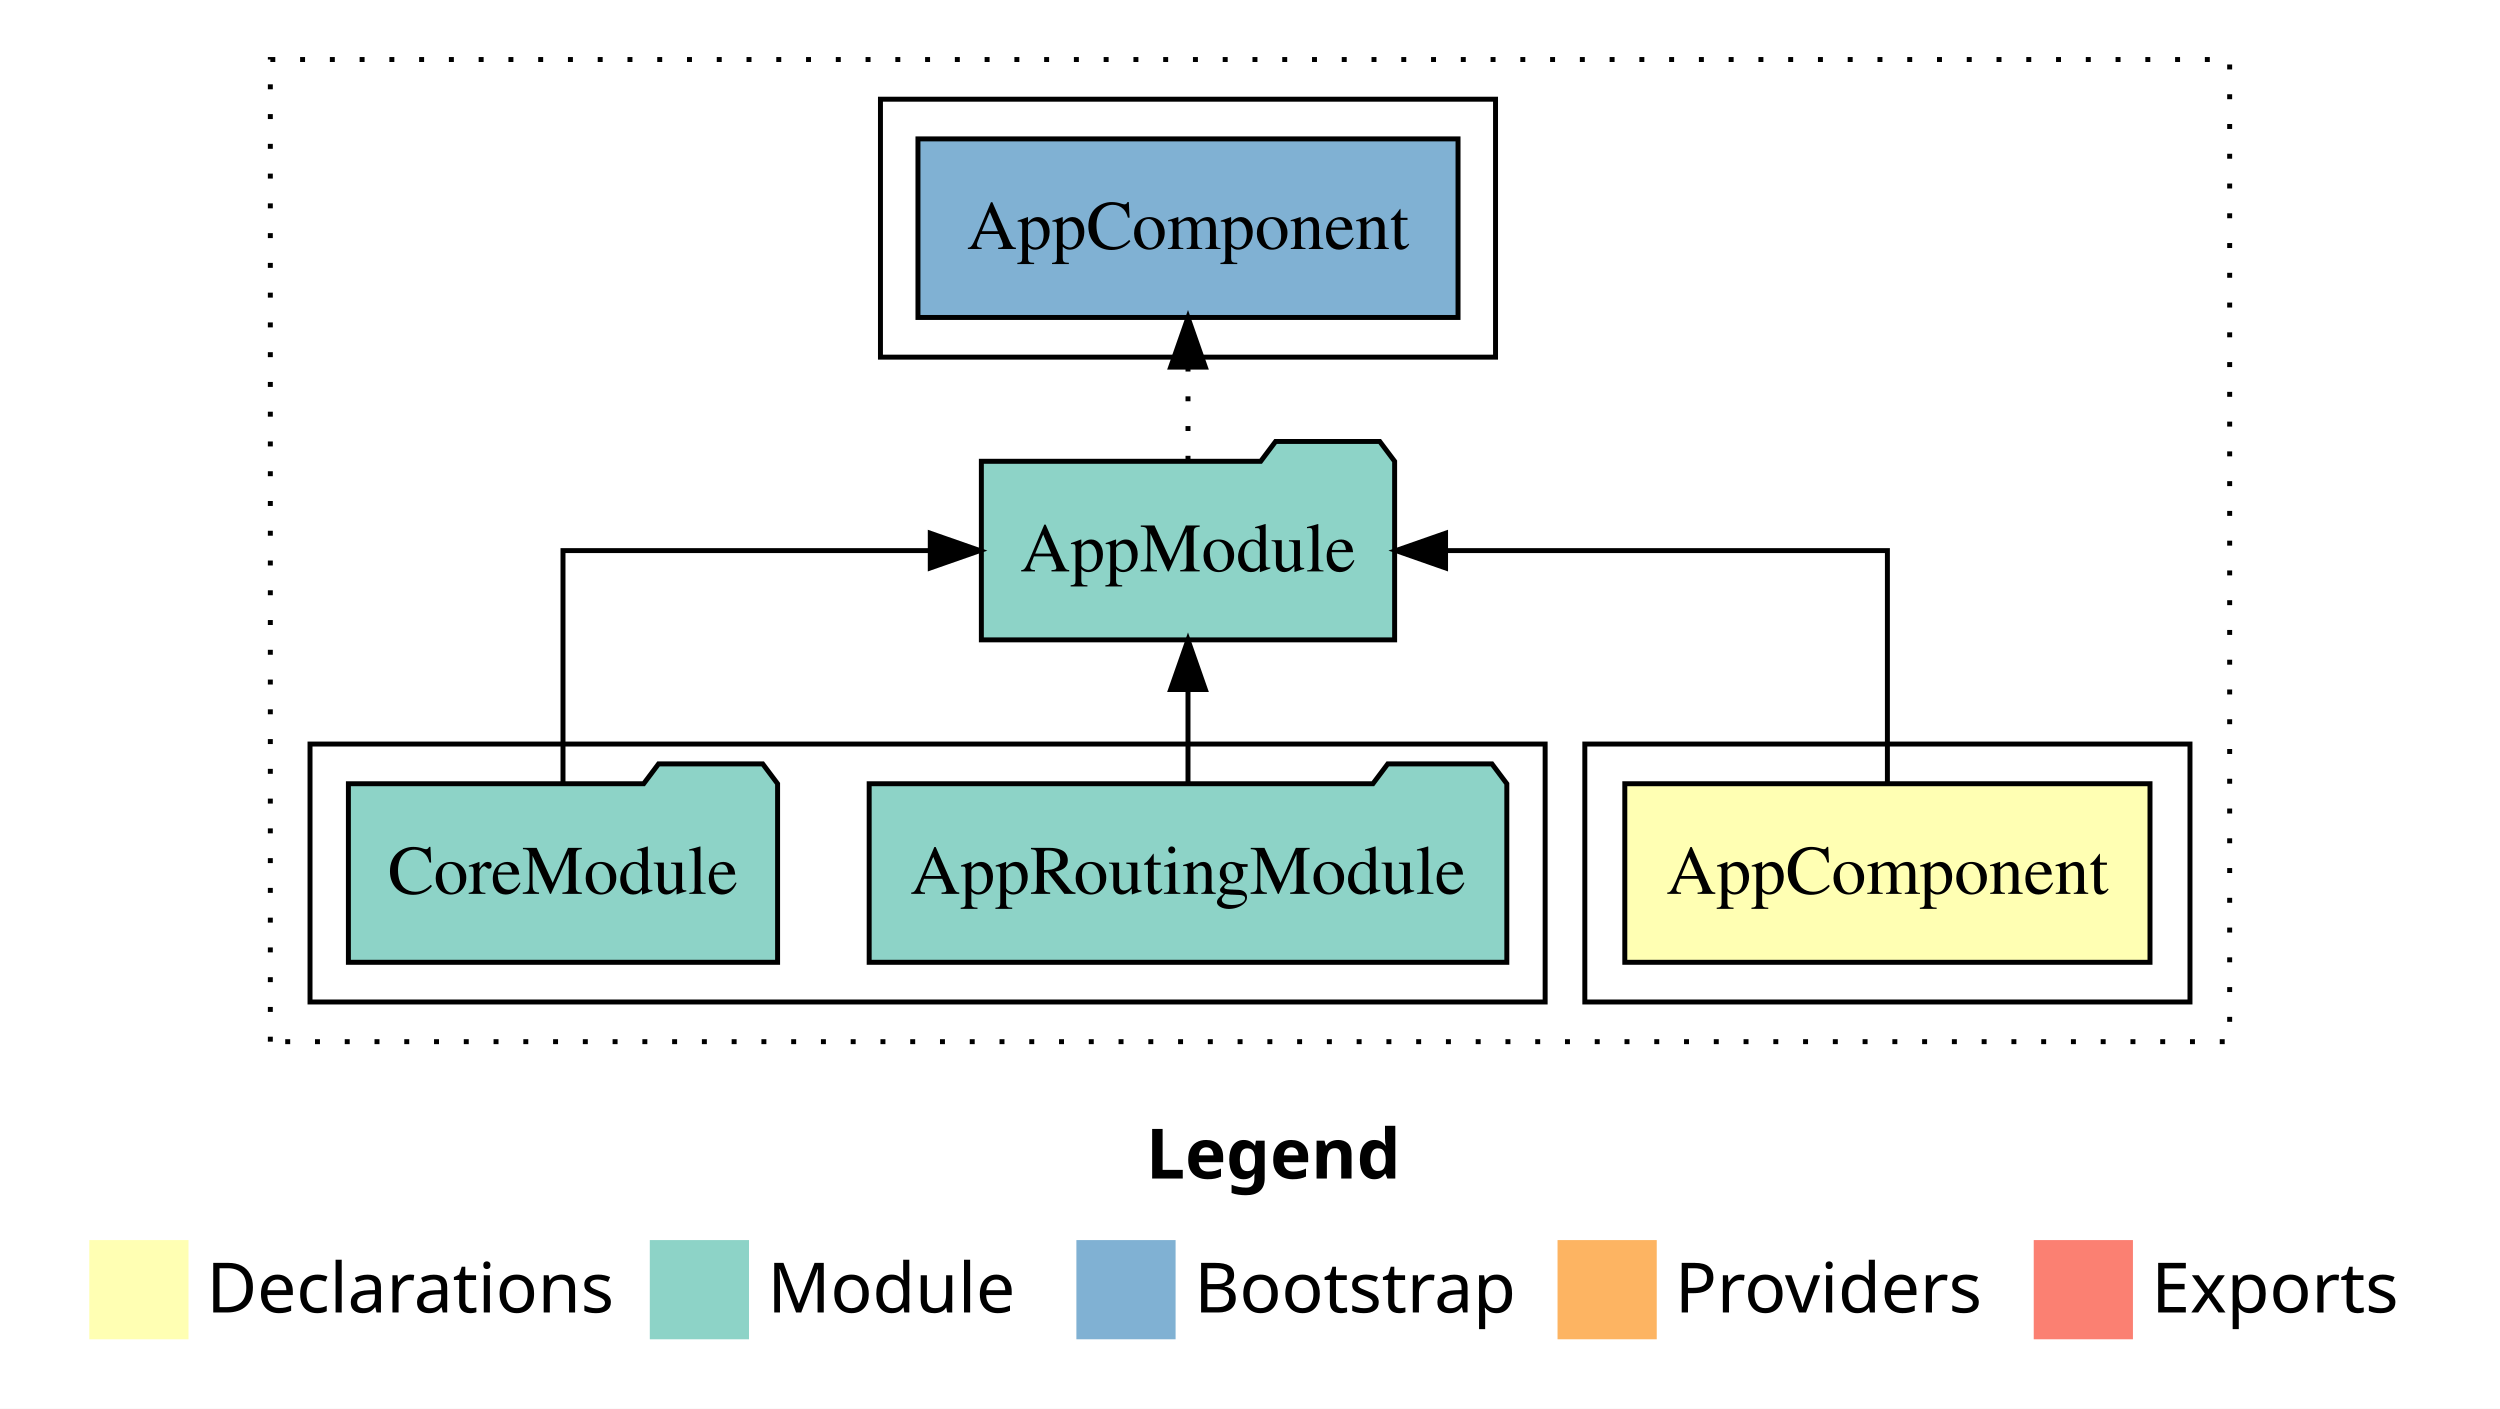
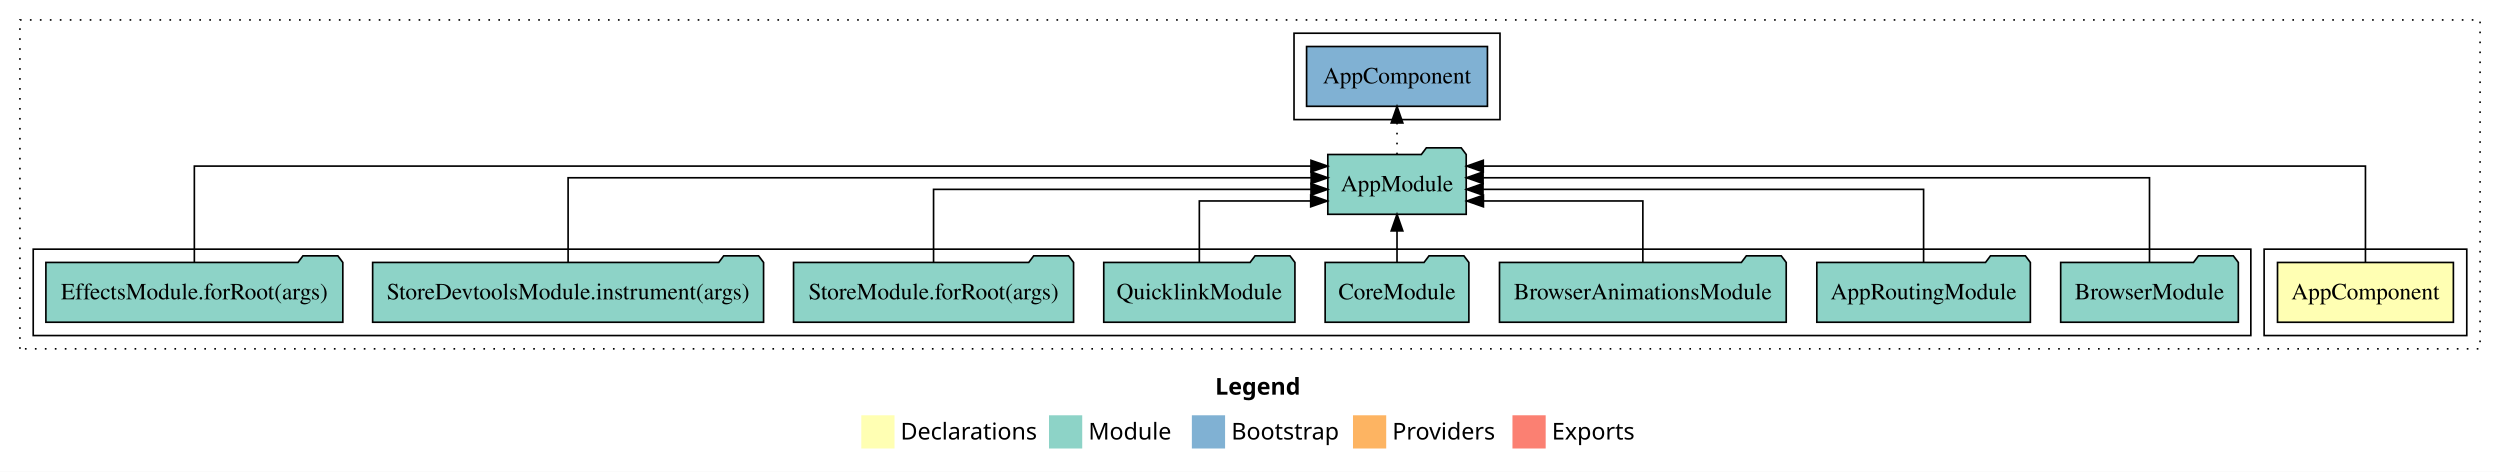
- <svg xmlns="http://www.w3.org/2000/svg" width="504pt" height="284pt" viewBox="0.00 0.00 504.00 284.00">
+ <svg xmlns="http://www.w3.org/2000/svg" width="1505pt" height="284pt" viewBox="0.00 0.00 1505.00 284.00">
  <g id="graph0" class="graph" transform="scale(1 1) rotate(0) translate(4 280)">
-     <polygon fill="#ffffff" stroke="transparent" points="-4,4 -4,-280 500,-280 500,4 -4,4" />
-     <text text-anchor="start" x="227.009" y="-42.4" font-family="sans-serif" font-weight="bold" font-size="14.00" fill="#000000">Legend</text>
-     <polygon fill="#ffffb3" stroke="transparent" points="14,-10 14,-30 34,-30 34,-10 14,-10" />
-     <text text-anchor="start" x="37.629" y="-15.4" font-family="sans-serif" font-size="14.00" fill="#000000">  Declarations</text>
-     <polygon fill="#8dd3c7" stroke="transparent" points="127,-10 127,-30 147,-30 147,-10 127,-10" />
-     <text text-anchor="start" x="150.725" y="-15.4" font-family="sans-serif" font-size="14.00" fill="#000000">  Module</text>
-     <polygon fill="#80b1d3" stroke="transparent" points="213,-10 213,-30 233,-30 233,-10 213,-10" />
-     <text text-anchor="start" x="236.781" y="-15.4" font-family="sans-serif" font-size="14.00" fill="#000000">  Bootstrap</text>
-     <polygon fill="#fdb462" stroke="transparent" points="310,-10 310,-30 330,-30 330,-10 310,-10" />
-     <text text-anchor="start" x="333.673" y="-15.4" font-family="sans-serif" font-size="14.00" fill="#000000">  Providers</text>
-     <polygon fill="#fb8072" stroke="transparent" points="406,-10 406,-30 426,-30 426,-10 406,-10" />
-     <text text-anchor="start" x="429.726" y="-15.4" font-family="sans-serif" font-size="14.00" fill="#000000">  Exports</text>
+     <polygon fill="#ffffff" stroke="transparent" points="-4,4 -4,-280 1501,-280 1501,4 -4,4" />
+     <text text-anchor="start" x="727.509" y="-42.4" font-family="sans-serif" font-weight="bold" font-size="14.00" fill="#000000">Legend</text>
+     <polygon fill="#ffffb3" stroke="transparent" points="514.5,-10 514.5,-30 534.5,-30 534.5,-10 514.5,-10" />
+     <text text-anchor="start" x="538.129" y="-15.4" font-family="sans-serif" font-size="14.00" fill="#000000">  Declarations</text>
+     <polygon fill="#8dd3c7" stroke="transparent" points="627.5,-10 627.5,-30 647.5,-30 647.5,-10 627.5,-10" />
+     <text text-anchor="start" x="651.225" y="-15.4" font-family="sans-serif" font-size="14.00" fill="#000000">  Module</text>
+     <polygon fill="#80b1d3" stroke="transparent" points="713.5,-10 713.5,-30 733.5,-30 733.5,-10 713.5,-10" />
+     <text text-anchor="start" x="737.281" y="-15.4" font-family="sans-serif" font-size="14.00" fill="#000000">  Bootstrap</text>
+     <polygon fill="#fdb462" stroke="transparent" points="810.5,-10 810.5,-30 830.5,-30 830.5,-10 810.5,-10" />
+     <text text-anchor="start" x="834.173" y="-15.4" font-family="sans-serif" font-size="14.00" fill="#000000">  Providers</text>
+     <polygon fill="#fb8072" stroke="transparent" points="906.5,-10 906.5,-30 926.5,-30 926.5,-10 906.5,-10" />
+     <text text-anchor="start" x="930.226" y="-15.4" font-family="sans-serif" font-size="14.00" fill="#000000">  Exports</text>
    <g id="clust1" class="cluster">
-       <polygon fill="none" stroke="#000000" stroke-dasharray="1,5" points="50.5,-70 50.5,-268 445.5,-268 445.5,-70 50.5,-70" />
+       <polygon fill="none" stroke="#000000" stroke-dasharray="1,5" points="8,-70 8,-268 1489,-268 1489,-70 8,-70" />
    </g>
    <g id="clust2" class="cluster">
-       <polygon fill="none" stroke="#000000" points="315.5,-78 315.5,-130 437.5,-130 437.5,-78 315.5,-78" />
+       <polygon fill="none" stroke="#000000" points="1359,-78 1359,-130 1481,-130 1481,-78 1359,-78" />
    </g>
    <g id="clust4" class="cluster">
-       <polygon fill="none" stroke="#000000" points="58.5,-78 58.5,-130 307.5,-130 307.5,-78 58.5,-78" />
+       <polygon fill="none" stroke="#000000" points="16,-78 16,-130 1351,-130 1351,-78 16,-78" />
    </g>
    <g id="clust6" class="cluster">
-       <polygon fill="none" stroke="#000000" points="173.5,-208 173.5,-260 297.5,-260 297.5,-208 173.5,-208" />
+       <polygon fill="none" stroke="#000000" points="775,-208 775,-260 899,-260 899,-208 775,-208" />
    </g>
    <g id="node1" class="node">
-       <polygon fill="#ffffb3" stroke="#000000" points="429.44,-122 323.56,-122 323.56,-86 429.44,-86 429.44,-122" />
-       <text text-anchor="middle" x="376.5" y="-99.8" font-family="Times,serif" font-size="14.00" fill="#000000">AppComponent</text>
+       <polygon fill="#ffffb3" stroke="#000000" points="1472.94,-122 1367.06,-122 1367.06,-86 1472.94,-86 1472.94,-122" />
+       <text text-anchor="middle" x="1420" y="-99.8" font-family="Times,serif" font-size="14.00" fill="#000000">AppComponent</text>
    </g>
    <g id="node2" class="node">
-       <polygon fill="#8dd3c7" stroke="#000000" points="277.157,-187 274.157,-191 253.157,-191 250.157,-187 193.843,-187 193.843,-151 277.157,-151 277.157,-187" />
-       <text text-anchor="middle" x="235.5" y="-164.8" font-family="Times,serif" font-size="14.00" fill="#000000">AppModule</text>
+       <polygon fill="#8dd3c7" stroke="#000000" points="878.657,-187 875.657,-191 854.657,-191 851.657,-187 795.343,-187 795.343,-151 878.657,-151 878.657,-187" />
+       <text text-anchor="middle" x="837" y="-164.8" font-family="Times,serif" font-size="14.00" fill="#000000">AppModule</text>
    </g>
    <g id="edge1" class="edge">
-       <path fill="none" stroke="#000000" d="M376.5,-122.106C376.5,-141.339 376.5,-169 376.5,-169 376.5,-169 287.423,-169 287.423,-169" />
-       <polygon fill="#000000" stroke="#000000" points="287.423,-165.5 277.423,-169 287.423,-172.5 287.423,-165.5" />
+       <path fill="none" stroke="#000000" d="M1420,-122.011C1420,-144.485 1420,-180 1420,-180 1420,-180 888.928,-180 888.928,-180" />
+       <polygon fill="#000000" stroke="#000000" points="888.928,-176.5 878.928,-180 888.928,-183.5 888.928,-176.5" />
+     </g>
+     <g id="node11" class="node">
+       <polygon fill="#80b1d3" stroke="#000000" points="891.439,-252 782.561,-252 782.561,-216 891.439,-216 891.439,-252" />
+       <text text-anchor="middle" x="837" y="-229.8" font-family="Times,serif" font-size="14.00" fill="#000000">AppComponent </text>
+     </g>
+     <g id="edge10" class="edge">
+       <path fill="none" stroke="#000000" stroke-dasharray="1,5" d="M837,-187.106C837,-187.106 837,-205.991 837,-205.991" />
+       <polygon fill="#000000" stroke="#000000" points="833.5,-205.991 837,-215.991 840.5,-205.991 833.5,-205.991" />
+     </g>
+     <g id="node3" class="node">
+       <polygon fill="#8dd3c7" stroke="#000000" points="1343.473,-122 1340.473,-126 1319.473,-126 1316.473,-122 1236.527,-122 1236.527,-86 1343.473,-86 1343.473,-122" />
+       <text text-anchor="middle" x="1290" y="-99.8" font-family="Times,serif" font-size="14.00" fill="#000000">BrowserModule</text>
+     </g>
+     <g id="edge2" class="edge">
+       <path fill="none" stroke="#000000" d="M1290,-122.129C1290,-142.572 1290,-173 1290,-173 1290,-173 888.805,-173 888.805,-173" />
+       <polygon fill="#000000" stroke="#000000" points="888.805,-169.5 878.805,-173 888.805,-176.5 888.805,-169.5" />
+     </g>
+     <g id="node4" class="node">
+       <polygon fill="#8dd3c7" stroke="#000000" points="1218.274,-122 1215.274,-126 1194.274,-126 1191.274,-122 1089.726,-122 1089.726,-86 1218.274,-86 1218.274,-122" />
+       <text text-anchor="middle" x="1154" y="-99.8" font-family="Times,serif" font-size="14.00" fill="#000000">AppRoutingModule</text>
+     </g>
+     <g id="edge3" class="edge">
+       <path fill="none" stroke="#000000" d="M1154,-122.267C1154,-140.555 1154,-166 1154,-166 1154,-166 888.768,-166 888.768,-166" />
+       <polygon fill="#000000" stroke="#000000" points="888.768,-162.5 878.768,-166 888.768,-169.5 888.768,-162.5" />
    </g>
    <g id="node5" class="node">
-       <polygon fill="#80b1d3" stroke="#000000" points="289.939,-252 181.061,-252 181.061,-216 289.939,-216 289.939,-252" />
-       <text text-anchor="middle" x="235.5" y="-229.8" font-family="Times,serif" font-size="14.00" fill="#000000">AppComponent </text>
+       <polygon fill="#8dd3c7" stroke="#000000" points="1071.302,-122 1068.302,-126 1047.302,-126 1044.302,-122 898.698,-122 898.698,-86 1071.302,-86 1071.302,-122" />
+       <text text-anchor="middle" x="985" y="-99.8" font-family="Times,serif" font-size="14.00" fill="#000000">BrowserAnimationsModule</text>
    </g>
    <g id="edge4" class="edge">
-       <path fill="none" stroke="#000000" stroke-dasharray="1,5" d="M235.5,-187.106C235.5,-187.106 235.5,-205.991 235.5,-205.991" />
-       <polygon fill="#000000" stroke="#000000" points="232,-205.991 235.5,-215.991 239,-205.991 232,-205.991" />
+       <path fill="none" stroke="#000000" d="M985,-122.009C985,-138.049 985,-159 985,-159 985,-159 889.015,-159 889.015,-159" />
+       <polygon fill="#000000" stroke="#000000" points="889.015,-155.5 879.015,-159 889.015,-162.5 889.015,-155.5" />
    </g>
-     <g id="node3" class="node">
-       <polygon fill="#8dd3c7" stroke="#000000" points="299.774,-122 296.774,-126 275.774,-126 272.774,-122 171.226,-122 171.226,-86 299.774,-86 299.774,-122" />
-       <text text-anchor="middle" x="235.5" y="-99.8" font-family="Times,serif" font-size="14.00" fill="#000000">AppRoutingModule</text>
+     <g id="node6" class="node">
+       <polygon fill="#8dd3c7" stroke="#000000" points="880.262,-122 877.262,-126 856.262,-126 853.262,-122 793.738,-122 793.738,-86 880.262,-86 880.262,-122" />
+       <text text-anchor="middle" x="837" y="-99.8" font-family="Times,serif" font-size="14.00" fill="#000000">CoreModule</text>
    </g>
-     <g id="edge2" class="edge">
-       <path fill="none" stroke="#000000" d="M235.5,-122.106C235.5,-122.106 235.5,-140.991 235.5,-140.991" />
-       <polygon fill="#000000" stroke="#000000" points="232,-140.991 235.5,-150.991 239,-140.991 232,-140.991" />
+     <g id="edge5" class="edge">
+       <path fill="none" stroke="#000000" d="M837,-122.106C837,-122.106 837,-140.991 837,-140.991" />
+       <polygon fill="#000000" stroke="#000000" points="833.5,-140.991 837,-150.991 840.5,-140.991 833.5,-140.991" />
    </g>
-     <g id="node4" class="node">
-       <polygon fill="#8dd3c7" stroke="#000000" points="152.762,-122 149.762,-126 128.762,-126 125.762,-122 66.238,-122 66.238,-86 152.762,-86 152.762,-122" />
-       <text text-anchor="middle" x="109.5" y="-99.8" font-family="Times,serif" font-size="14.00" fill="#000000">CoreModule</text>
+     <g id="node7" class="node">
+       <polygon fill="#8dd3c7" stroke="#000000" points="775.544,-122 772.544,-126 751.544,-126 748.544,-122 660.456,-122 660.456,-86 775.544,-86 775.544,-122" />
+       <text text-anchor="middle" x="718" y="-99.8" font-family="Times,serif" font-size="14.00" fill="#000000">QuicklinkModule</text>
    </g>
-     <g id="edge3" class="edge">
-       <path fill="none" stroke="#000000" d="M109.5,-122.106C109.5,-141.339 109.5,-169 109.5,-169 109.5,-169 183.544,-169 183.544,-169" />
-       <polygon fill="#000000" stroke="#000000" points="183.544,-172.5 193.544,-169 183.544,-165.5 183.544,-172.5" />
+     <g id="edge6" class="edge">
+       <path fill="none" stroke="#000000" d="M718,-122.009C718,-138.049 718,-159 718,-159 718,-159 785.045,-159 785.045,-159" />
+       <polygon fill="#000000" stroke="#000000" points="785.045,-162.5 795.045,-159 785.045,-155.5 785.045,-162.5" />
+     </g>
+     <g id="node8" class="node">
+       <polygon fill="#8dd3c7" stroke="#000000" points="642.288,-122 639.288,-126 618.288,-126 615.288,-122 473.712,-122 473.712,-86 642.288,-86 642.288,-122" />
+       <text text-anchor="middle" x="558" y="-99.8" font-family="Times,serif" font-size="14.00" fill="#000000">StoreModule.forRoot(args)</text>
+     </g>
+     <g id="edge7" class="edge">
+       <path fill="none" stroke="#000000" d="M558,-122.267C558,-140.555 558,-166 558,-166 558,-166 785.231,-166 785.231,-166" />
+       <polygon fill="#000000" stroke="#000000" points="785.231,-169.5 795.231,-166 785.231,-162.5 785.231,-169.5" />
+     </g>
+     <g id="node9" class="node">
+       <polygon fill="#8dd3c7" stroke="#000000" points="455.669,-122 452.669,-126 431.669,-126 428.669,-122 220.331,-122 220.331,-86 455.669,-86 455.669,-122" />
+       <text text-anchor="middle" x="338" y="-99.8" font-family="Times,serif" font-size="14.00" fill="#000000">StoreDevtoolsModule.instrument(args)</text>
+     </g>
+     <g id="edge8" class="edge">
+       <path fill="none" stroke="#000000" d="M338,-122.129C338,-142.572 338,-173 338,-173 338,-173 785.314,-173 785.314,-173" />
+       <polygon fill="#000000" stroke="#000000" points="785.314,-176.5 795.314,-173 785.314,-169.5 785.314,-176.5" />
+     </g>
+     <g id="node10" class="node">
+       <polygon fill="#8dd3c7" stroke="#000000" points="202.377,-122 199.377,-126 178.377,-126 175.377,-122 23.623,-122 23.623,-86 202.377,-86 202.377,-122" />
+       <text text-anchor="middle" x="113" y="-99.8" font-family="Times,serif" font-size="14.00" fill="#000000">EffectsModule.forRoot(args)</text>
+     </g>
+     <g id="edge9" class="edge">
+       <path fill="none" stroke="#000000" d="M113,-122.011C113,-144.485 113,-180 113,-180 113,-180 785.21,-180 785.21,-180" />
+       <polygon fill="#000000" stroke="#000000" points="785.21,-183.5 795.21,-180 785.21,-176.5 785.21,-183.5" />
    </g>
  </g>
</svg>
